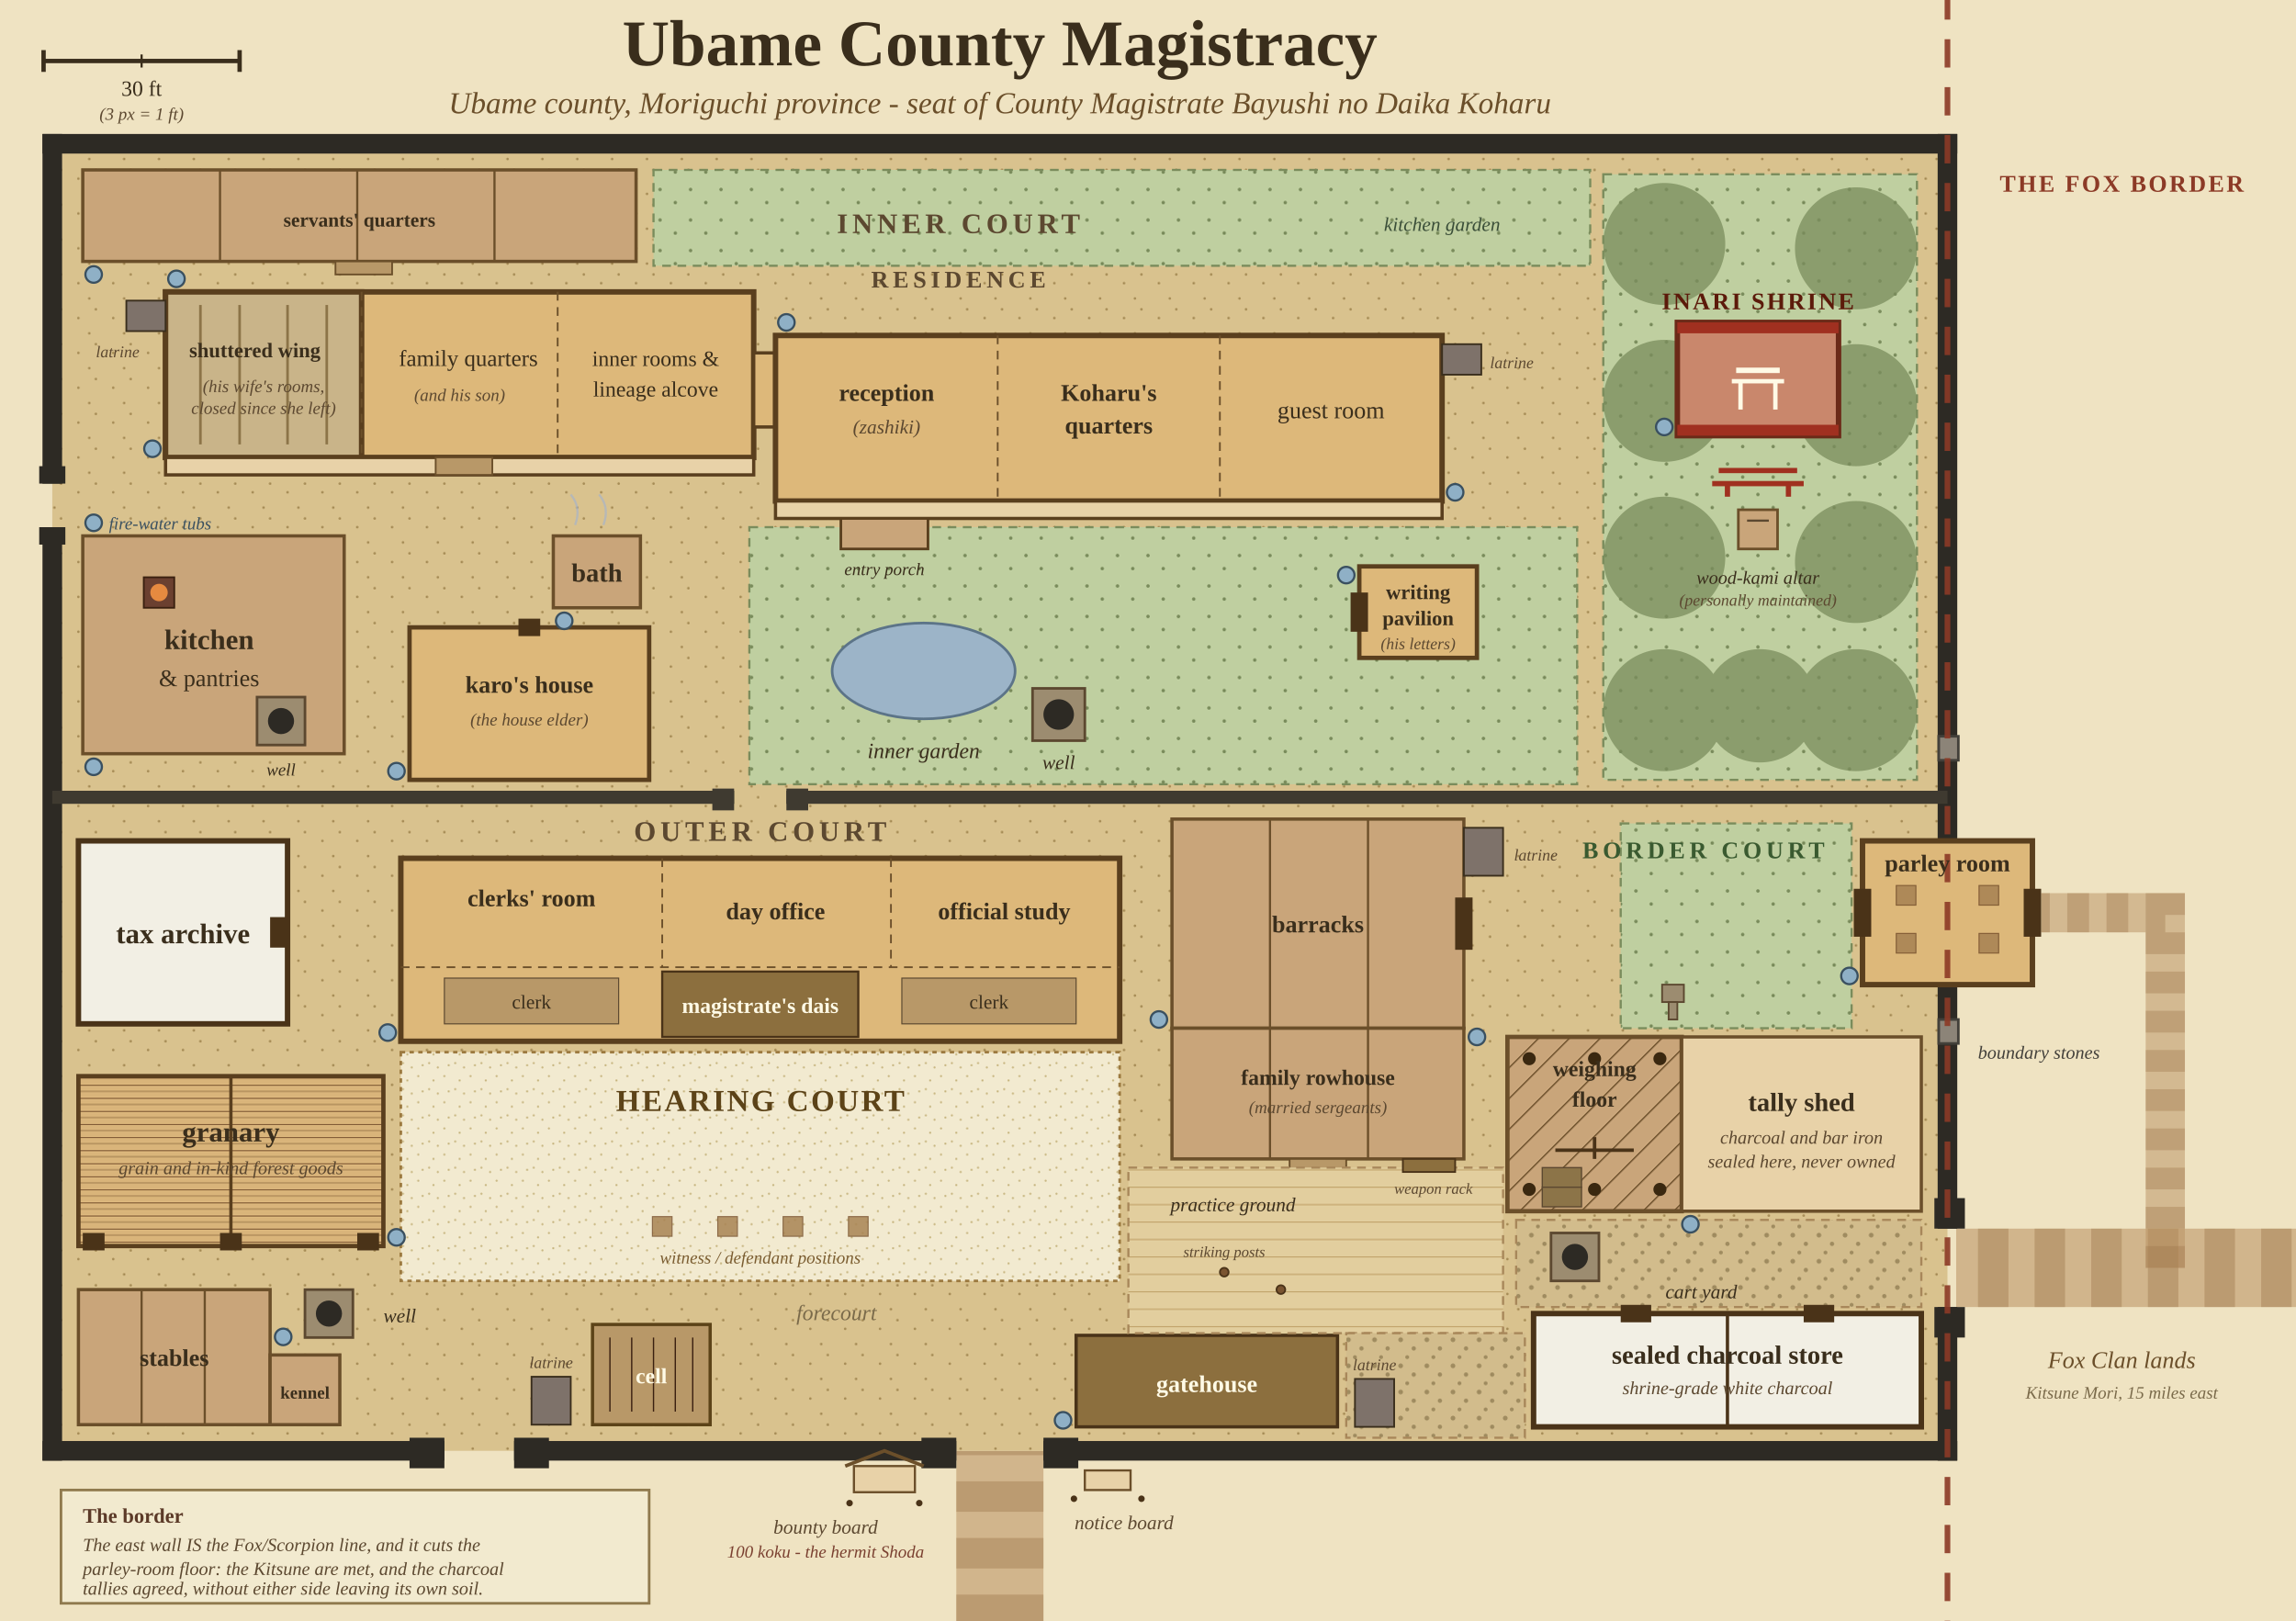
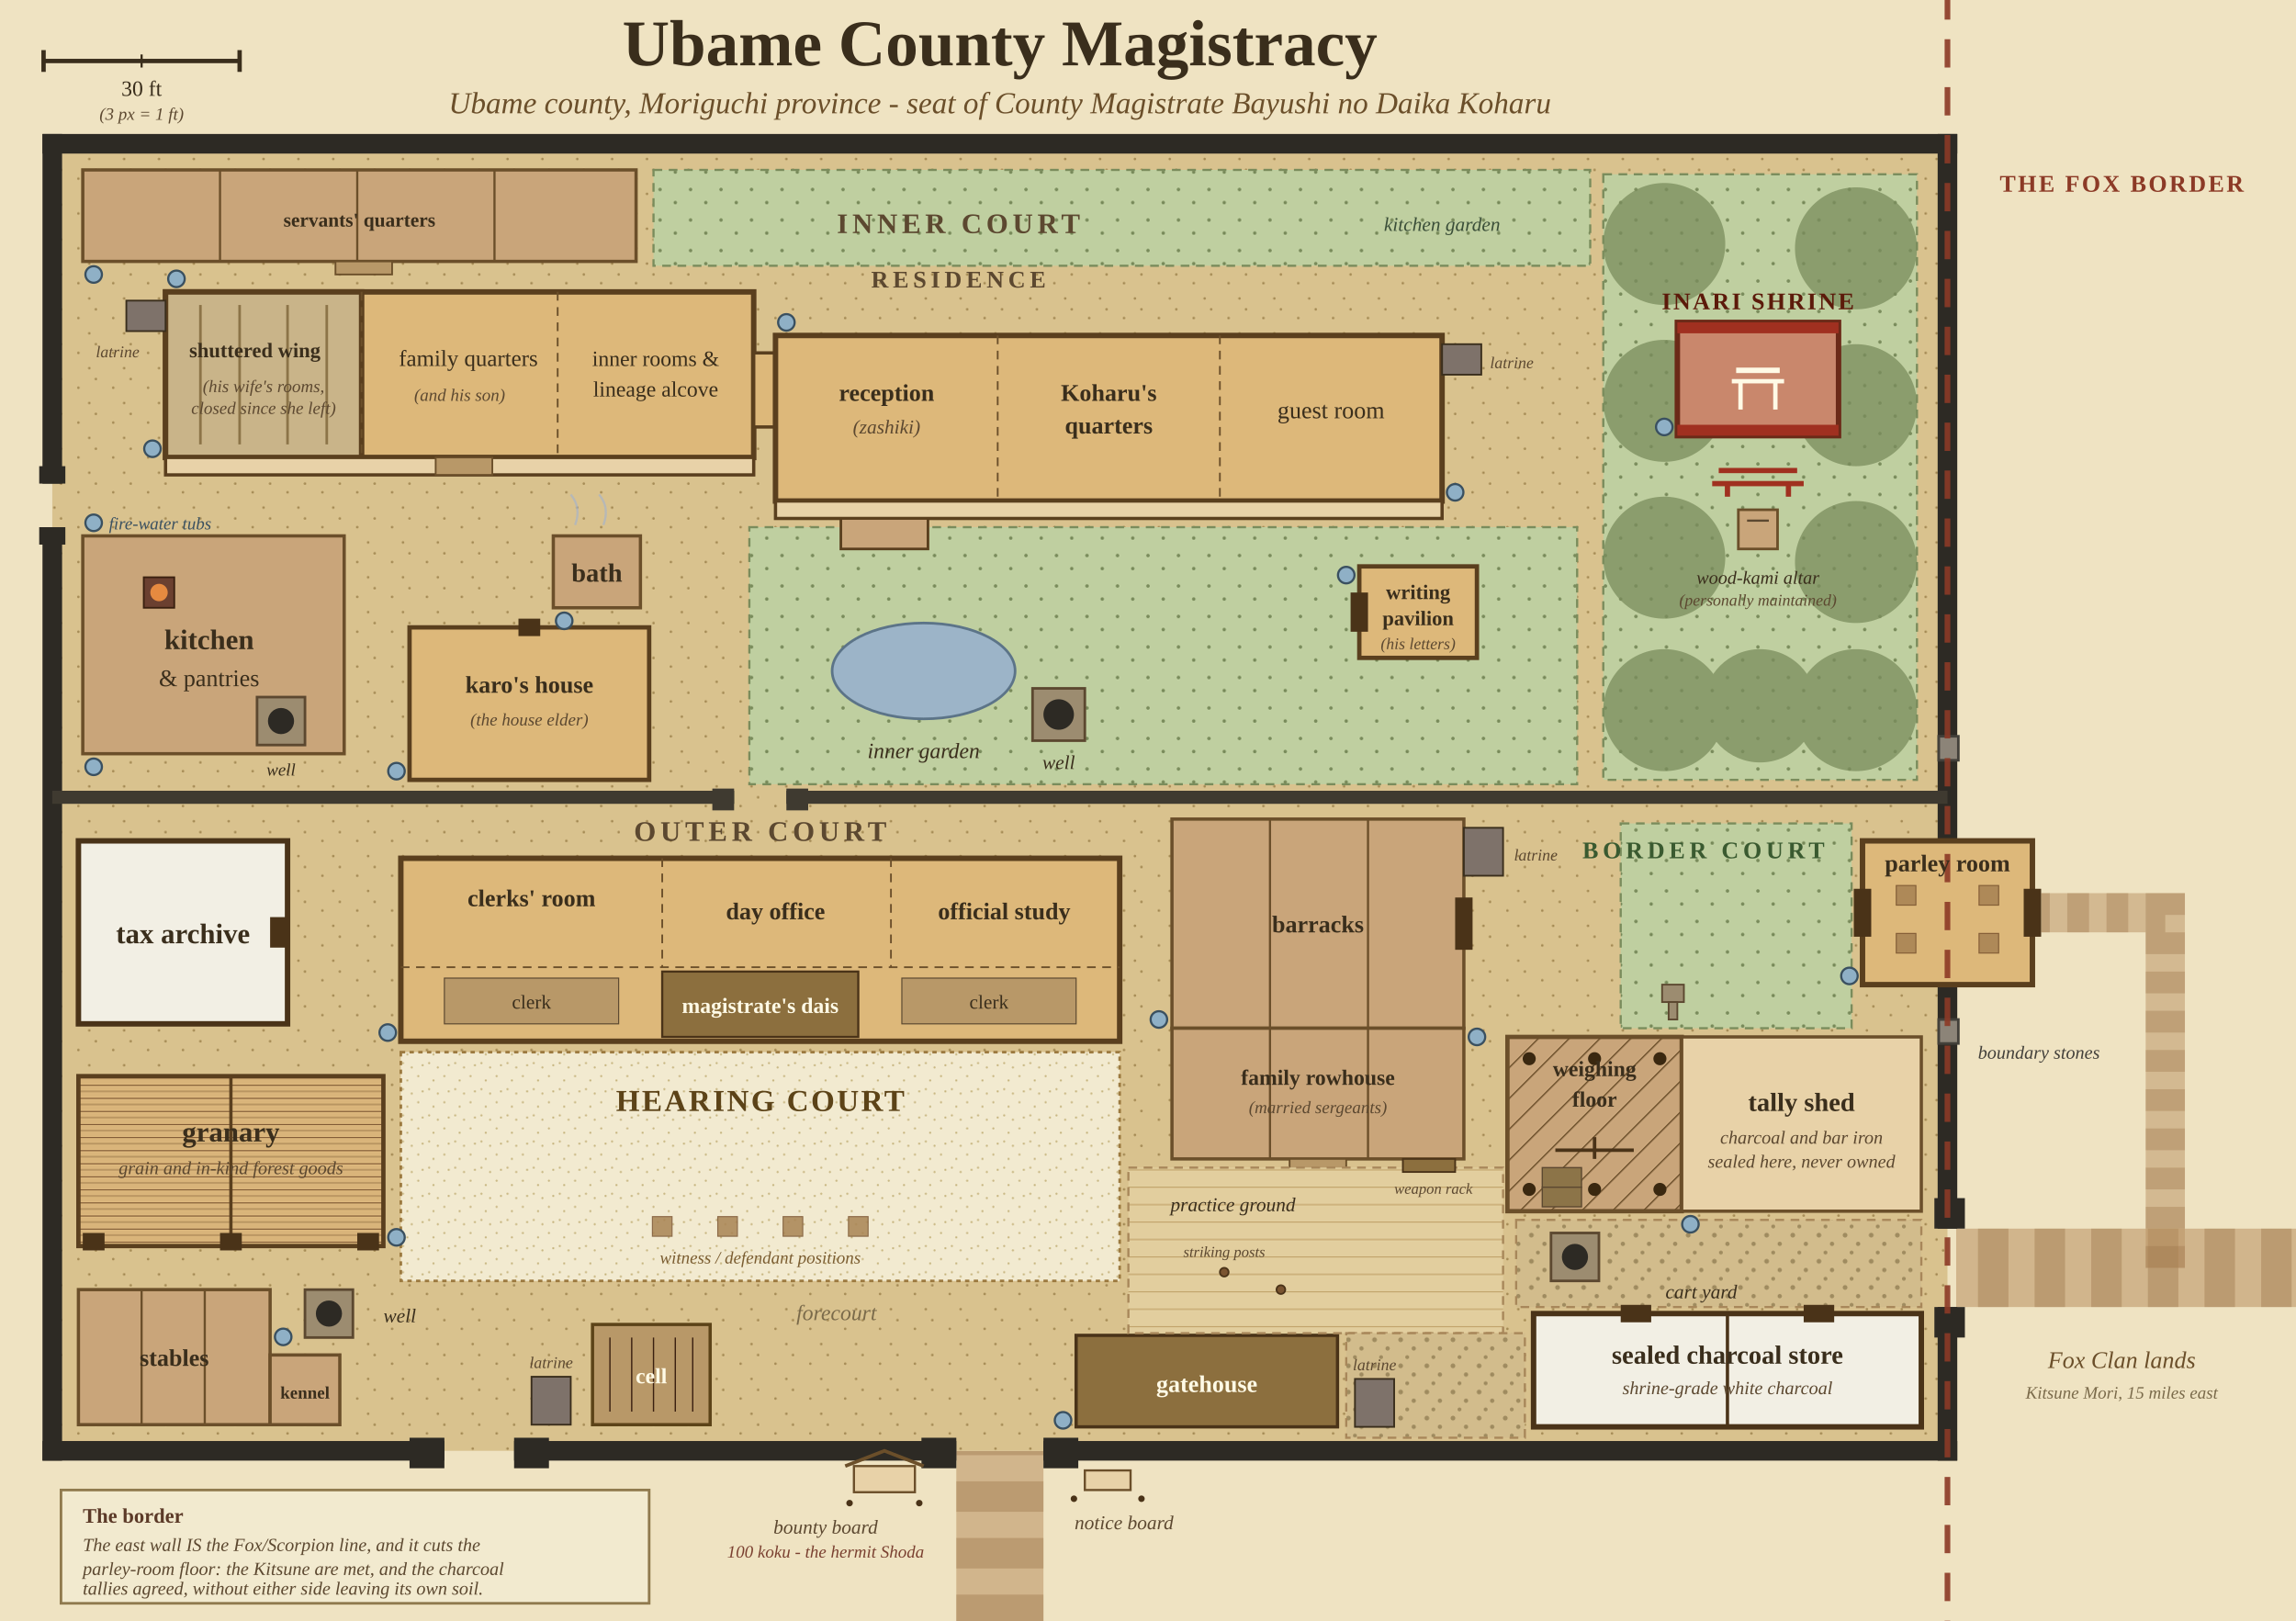
<svg xmlns="http://www.w3.org/2000/svg" viewBox="176 84 1054 744" font-family="Georgia, 'Times New Roman', serif">
  <defs>
    <pattern id="colonnade-hatch" patternUnits="userSpaceOnUse" width="10" height="10" patternTransform="rotate(45)">
      <rect width="10" height="10" fill="#C9A57A" />
      <line x1="0" y1="0" x2="0" y2="10" stroke="#6B4F2A" stroke-width="1.2" />
    </pattern>
    <pattern id="garden-stipple" patternUnits="userSpaceOnUse" width="14" height="14">
      <rect width="14" height="14" fill="#BFCFA0" />
      <circle cx="3" cy="3" r="0.8" fill="#7A8C5C" />
      <circle cx="10" cy="9" r="0.8" fill="#7A8C5C" />
    </pattern>
    <pattern id="court-earth" patternUnits="userSpaceOnUse" width="16" height="16">
      <rect width="16" height="16" fill="#D9C28E" />
      <circle cx="4" cy="6" r="0.6" fill="#A88E58" />
      <circle cx="12" cy="2" r="0.6" fill="#A88E58" />
      <circle cx="9" cy="13" r="0.6" fill="#A88E58" />
    </pattern>
    <pattern id="keiko-earth" patternUnits="userSpaceOnUse" width="16" height="16">
      <rect width="16" height="16" fill="#E2CE9E" />
      <line x1="0" y1="5" x2="16" y2="5" stroke="#C2A46C" stroke-width="0.5" />
      <line x1="0" y1="13" x2="16" y2="13" stroke="#C2A46C" stroke-width="0.5" />
    </pattern>
    <pattern id="oshirasu-sand" patternUnits="userSpaceOnUse" width="12" height="12">
      <rect width="12" height="12" fill="#F2EAD0" />
      <circle cx="3" cy="4" r="0.5" fill="#C9B884" />
      <circle cx="8" cy="2" r="0.5" fill="#C9B884" />
      <circle cx="10" cy="9" r="0.5" fill="#C9B884" />
      <circle cx="5" cy="10" r="0.5" fill="#C9B884" />
      <circle cx="1" cy="8" r="0.5" fill="#C9B884" />
    </pattern>
    <pattern id="granary-slats" patternUnits="userSpaceOnUse" width="14" height="6">
      <rect width="14" height="6" fill="#D9B47A" />
      <line x1="0" y1="0" x2="14" y2="0" stroke="#7A5430" stroke-width="0.8" />
      <line x1="0" y1="3" x2="14" y2="3" stroke="#A88454" stroke-width="0.5" />
    </pattern>
    <pattern id="cart-gravel" patternUnits="userSpaceOnUse" width="12" height="12">
      <rect width="12" height="12" fill="#D2BC8C" />
      <circle cx="3" cy="3" r="1.1" fill="#A08C60" />
      <circle cx="9" cy="7" r="1.0" fill="#A08C60" />
      <circle cx="6" cy="11" r="0.9" fill="#A08C60" />
    </pattern>
  </defs>
  <rect x="0" y="0" width="1300" height="900" fill="#EFE3C2" />
  <g>
    <path d="M 635 830 L 635 750" stroke="#B89060" stroke-width="40" stroke-linecap="butt" opacity="0.55" />
    <path d="M 635 830 L 635 750" stroke="#9C7448" stroke-width="40" stroke-dasharray="14 12" fill="none" opacity="0.4" />
  </g>
  <g>
    <path d="M 1280 666 L 1074 666" stroke="#B89060" stroke-width="36" stroke-linecap="butt" opacity="0.55" />
    <path d="M 1280 666 L 1074 666" stroke="#9C7448" stroke-width="36" stroke-dasharray="14 12" fill="none" opacity="0.4" />
    <path d="M 1170 666 L 1170 503 L 1113 503" stroke="#B89060" stroke-width="18" fill="none" stroke-linecap="butt" opacity="0.5" />
    <path d="M 1170 666 L 1170 503 L 1113 503" stroke="#9C7448" stroke-width="18" stroke-dasharray="10 8" fill="none" opacity="0.35" />
  </g>
  <text x="635" y="114" text-anchor="middle" font-size="30" font-weight="bold" fill="#3A2E1C">Ubame County Magistracy</text>
  <text x="635" y="136" text-anchor="middle" font-size="14" font-style="italic" fill="#6B4F2A">Ubame county, Moriguchi province - seat of County Magistrate Bayushi no Daika Koharu</text>
  <g>
    <g stroke="#3A2E1C">
      <line x1="196" y1="112" x2="286" y2="112" stroke-width="2" />
      <line x1="196" y1="107" x2="196" y2="117" stroke-width="2" />
      <line x1="286" y1="107" x2="286" y2="117" stroke-width="2" />
      <line x1="241" y1="109" x2="241" y2="115" stroke-width="1" />
    </g>
    <text x="241" y="128" text-anchor="middle" font-size="10" fill="#3A2E1C">30 ft</text>
    <text x="241" y="139" text-anchor="middle" font-size="8" font-style="italic" fill="#5C4830">(3 px = 1 ft)</text>
  </g>
  <rect x="200" y="150" width="870" height="600" fill="url(#court-earth)" />
  <g stroke="#2D2A24" stroke-width="9" fill="none" stroke-linecap="square">
    <line x1="200" y1="150" x2="1070" y2="150" />
    <line x1="200" y1="150" x2="200" y2="301.5" />
    <line x1="200" y1="330.5" x2="200" y2="750" />
    <line x1="1070" y1="150" x2="1070" y2="465.5" />
    <line x1="1070" y1="540.5" x2="1070" y2="643.5" />
    <line x1="1070" y1="688.5" x2="1070" y2="750" />
    <line x1="200" y1="750" x2="375.5" y2="750" />
    <line x1="416.5" y1="750" x2="610.5" y2="750" />
    <line x1="659.5" y1="750" x2="1070" y2="750" />
  </g>
  <g fill="#2D2A24">
    <rect x="599" y="744" width="16" height="14" />
    <rect x="655" y="744" width="16" height="14" />
    <rect x="364" y="744" width="16" height="14" />
    <rect x="412" y="744" width="16" height="14" />
    <rect x="194" y="298" width="12" height="8" />
    <rect x="194" y="326" width="12" height="8" />
    <rect x="1064" y="634" width="14" height="14" />
    <rect x="1064" y="684" width="14" height="14" />
  </g>
  <g stroke="#3F3A30" stroke-width="6" fill="none">
    <line x1="200" y1="450" x2="513" y2="450" />
    <line x1="537" y1="450" x2="1070" y2="450" />
  </g>
  <g fill="#3F3A30">
    <rect x="503" y="446" width="10" height="10" />
    <rect x="537" y="446" width="10" height="10" />
  </g>
  <g>
    <rect x="212" y="470" width="96" height="84" fill="#F2EFE4" stroke="#4A3318" stroke-width="2.5" />
    <rect x="300" y="505" width="8" height="14" fill="#4A3318" />
    <text x="260" y="517" text-anchor="middle" font-size="13" font-weight="bold" fill="#3A2E1C">tax archive</text>
  </g>
  <g>
    <rect x="212" y="578" width="140" height="78" fill="url(#granary-slats)" stroke="#5A3F1E" stroke-width="2" />
    <line x1="282" y1="578" x2="282" y2="656" stroke="#5A3F1E" stroke-width="1.5" />
    <rect x="214" y="650" width="10" height="8" fill="#4A3318" />
    <rect x="277" y="650" width="10" height="8" fill="#4A3318" />
    <rect x="340" y="650" width="10" height="8" fill="#4A3318" />
    <text x="282" y="608" text-anchor="middle" font-size="13" font-weight="bold" fill="#3A2E1C">granary</text>
    <text x="282" y="623" text-anchor="middle" font-size="8.5" font-style="italic" fill="#5C4830">grain and in-kind forest goods</text>
  </g>
  <g>
    <rect x="212" y="676" width="88" height="62" fill="#C9A57A" stroke="#6B4F2A" stroke-width="1.5" />
    <line x1="241" y1="676" x2="241" y2="738" stroke="#6B4F2A" stroke-width="1" />
    <line x1="270" y1="676" x2="270" y2="738" stroke="#6B4F2A" stroke-width="1" />
    <text x="256" y="711" text-anchor="middle" font-size="11" font-weight="bold" fill="#3A2E1C">stables</text>
  </g>
  <g>
    <rect x="300" y="706" width="32" height="32" fill="#C9A57A" stroke="#6B4F2A" stroke-width="1.5" />
    <text x="316" y="726" text-anchor="middle" font-size="8" font-weight="bold" fill="#3A2E1C">kennel</text>
  </g>
  <g>
    <rect x="420" y="716" width="18" height="22" fill="#7E726A" stroke="#3A2E1C" stroke-width="0.8" />
    <text x="429" y="712" text-anchor="middle" font-size="7.5" font-style="italic" fill="#5C4830">latrine</text>
  </g>
  <g>
    <rect x="316" y="676" width="22" height="22" fill="#9C8C70" stroke="#5C4830" stroke-width="1.2" />
    <circle cx="327" cy="687" r="6" fill="#2D2A24" />
    <text x="352" y="691" text-anchor="start" font-size="9" font-style="italic" fill="#3A2E1C">well</text>
  </g>
  <g>
    <rect x="360" y="478" width="330" height="84" fill="#DDB87A" stroke="#5A3F1E" stroke-width="2.5" />
    <line x1="360" y1="528" x2="690" y2="528" stroke="#6B4F2A" stroke-width="0.8" stroke-dasharray="4 3" />
    <line x1="480" y1="478" x2="480" y2="528" stroke="#6B4F2A" stroke-width="0.8" stroke-dasharray="4 3" />
    <line x1="585" y1="478" x2="585" y2="528" stroke="#6B4F2A" stroke-width="0.8" stroke-dasharray="4 3" />
    <text x="420" y="500" text-anchor="middle" font-size="11" font-weight="bold" fill="#3A2E1C">clerks' room</text>
    <text x="532" y="506" text-anchor="middle" font-size="11" font-weight="bold" fill="#3A2E1C">day office</text>
    <text x="637" y="506" text-anchor="middle" font-size="11" font-weight="bold" fill="#3A2E1C">official study</text>
    <rect x="480" y="530" width="90" height="30" fill="#8C6F3E" stroke="#4A3318" stroke-width="1" />
    <text x="525" y="549" text-anchor="middle" font-size="10" fill="#FFFAE6" font-weight="bold">magistrate's dais</text>
    <rect x="380" y="533" width="80" height="21" fill="#B89868" stroke="#5C4830" stroke-width="0.5" />
    <text x="420" y="547" text-anchor="middle" font-size="9" fill="#3A2E1C">clerk</text>
    <rect x="590" y="533" width="80" height="21" fill="#B89868" stroke="#5C4830" stroke-width="0.5" />
    <text x="630" y="547" text-anchor="middle" font-size="9" fill="#3A2E1C">clerk</text>
  </g>
  <g>
    <rect x="360" y="567" width="330" height="105" fill="url(#oshirasu-sand)" stroke="#9C7A40" stroke-width="1.2" stroke-dasharray="2 2" />
    <text x="525" y="594" text-anchor="middle" font-size="14" font-weight="bold" fill="#5C4318" letter-spacing="1">HEARING COURT</text>
    <g fill="#A88454" stroke="#7A5430" stroke-width="0.5" opacity="0.85">
      <rect x="475.5" y="642.5" width="9" height="9" />
      <rect x="505.5" y="642.5" width="9" height="9" />
      <rect x="535.5" y="642.5" width="9" height="9" />
      <rect x="565.5" y="642.5" width="9" height="9" />
    </g>
    <text x="525" y="664" text-anchor="middle" font-size="8" font-style="italic" fill="#7A5C30">witness / defendant positions</text>
  </g>
  <g>
    <rect x="448" y="692" width="54" height="46" fill="#B89868" stroke="#5C4318" stroke-width="1.5" />
    <line x1="456" y1="698" x2="456" y2="732" stroke="#3A2010" stroke-width="0.6" />
    <line x1="466" y1="698" x2="466" y2="732" stroke="#3A2010" stroke-width="0.6" />
    <line x1="494" y1="698" x2="494" y2="732" stroke="#3A2010" stroke-width="0.6" />
    <line x1="486" y1="698" x2="486" y2="732" stroke="#3A2010" stroke-width="0.6" />
    <line x1="476" y1="698" x2="476" y2="732" stroke="#3A2010" stroke-width="0.6" />
    <text x="475" y="719" text-anchor="middle" font-size="10" font-weight="bold" fill="#FFFAE6">cell</text>
  </g>
  <g>
    <rect x="670" y="697" width="120" height="42" fill="#8C6F3E" stroke="#4A3318" stroke-width="1.5" />
    <text x="730" y="723" text-anchor="middle" font-size="11" font-weight="bold" fill="#FFFAE6">gatehouse</text>
  </g>
  <g>
    <rect x="714" y="460" width="134" height="96" fill="#C9A57A" stroke="#6B4F2A" stroke-width="1.5" />
    <line x1="759" y1="460" x2="759" y2="556" stroke="#6B4F2A" stroke-width="1" />
    <line x1="804" y1="460" x2="804" y2="556" stroke="#6B4F2A" stroke-width="1" />
    <rect x="844" y="496" width="8" height="24" fill="#4A3318" />
    <text x="781" y="512" text-anchor="middle" font-size="11" font-weight="bold" fill="#3A2E1C">barracks</text>
  </g>
  <g>
    <rect x="714" y="556" width="134" height="60" fill="#C9A57A" stroke="#6B4F2A" stroke-width="1.5" />
    <line x1="759" y1="556" x2="759" y2="616" stroke="#6B4F2A" stroke-width="1" />
    <line x1="804" y1="556" x2="804" y2="616" stroke="#6B4F2A" stroke-width="1" />
    <rect x="768" y="616" width="26" height="6" fill="#B89868" stroke="#6B4F2A" stroke-width="0.8" />
    <text x="781" y="582" text-anchor="middle" font-size="10" font-weight="bold" fill="#3A2E1C">family rowhouse</text>
    <text x="781" y="595" text-anchor="middle" font-size="8" font-style="italic" fill="#5C4830">(married sergeants)</text>
  </g>
  <g>
    <rect x="848" y="464" width="18" height="22" fill="#7E726A" stroke="#3A2E1C" stroke-width="0.8" />
    <text x="871" y="479" text-anchor="start" font-size="7.5" font-style="italic" fill="#5C4830">latrine</text>
  </g>
  <g>
    <rect x="694" y="620" width="172" height="76" fill="url(#keiko-earth)" stroke="#A8875A" stroke-width="1" stroke-dasharray="4 3" />
    <text x="742" y="640" text-anchor="middle" font-size="9" font-style="italic" fill="#3A2E1C">practice ground</text>
    <circle cx="738" cy="668" r="2" fill="#7A5430" stroke="#4A3318" stroke-width="0.8" />
    <circle cx="764" cy="676" r="2" fill="#7A5430" stroke="#4A3318" stroke-width="0.8" />
    <text x="738" y="661" text-anchor="middle" font-size="7" font-style="italic" fill="#5C4830">striking posts</text>
    <rect x="820" y="616" width="24" height="6" fill="#8C6F3E" stroke="#4A3318" stroke-width="0.8" />
    <text x="852" y="632" text-anchor="end" font-size="7" font-style="italic" fill="#5C4830">weapon rack</text>
  </g>
  <g>
    <rect x="920" y="462" width="106" height="94" fill="url(#garden-stipple)" stroke="#7A8C5C" stroke-width="1" stroke-dasharray="4 3" />
    <g transform="translate(944, 540)">
      <rect x="-5" y="-4" width="10" height="8" fill="#9C8C70" stroke="#5C4830" stroke-width="0.8" />
      <rect x="-2" y="4" width="4" height="8" fill="#9C8C70" stroke="#5C4830" stroke-width="0.8" />
    </g>
  </g>
  <g>
    <rect x="868" y="560" width="80" height="80" fill="url(#colonnade-hatch)" stroke="#6B4F2A" stroke-width="2" />
    <circle cx="878" cy="570" r="3" fill="#3A2810" />
    <circle cx="938" cy="570" r="3" fill="#3A2810" />
    <circle cx="878" cy="630" r="3" fill="#3A2810" />
    <circle cx="938" cy="630" r="3" fill="#3A2810" />
    <circle cx="908" cy="570" r="3" fill="#3A2810" />
    <circle cx="908" cy="630" r="3" fill="#3A2810" />
    <line x1="890" y1="612" x2="926" y2="612" stroke="#4A3318" stroke-width="1.6" />
    <line x1="908" y1="606" x2="908" y2="616" stroke="#4A3318" stroke-width="1.6" />
    <rect x="884" y="620" width="18" height="9" fill="#8C7448" stroke="#5C4830" stroke-width="0.6" />
    <rect x="884" y="629" width="18" height="9" fill="#8C7448" stroke="#5C4830" stroke-width="0.6" />
    <text x="908" y="578" text-anchor="middle" font-size="10" font-weight="bold" fill="#3A2E1C">weighing</text>
    <text x="908" y="592" text-anchor="middle" font-size="10" font-weight="bold" fill="#3A2E1C">floor</text>
  </g>
  <g>
    <rect x="948" y="560" width="110" height="80" fill="#E8D2A8" stroke="#6B4F2A" stroke-width="1.5" />
    <text x="1003" y="594" text-anchor="middle" font-size="12" font-weight="bold" fill="#3A2E1C">tally shed</text>
    <text x="1003" y="609" text-anchor="middle" font-size="8.5" font-style="italic" fill="#5C4830">charcoal and bar iron</text>
    <text x="1003" y="620" text-anchor="middle" font-size="8.5" font-style="italic" fill="#5C4830">sealed here, never owned</text>
  </g>
  <g>
    <rect x="872" y="644" width="186" height="40" fill="url(#cart-gravel)" stroke="#A8875A" stroke-width="1" stroke-dasharray="4 3" />
    <rect x="794" y="696" width="82" height="48" fill="url(#cart-gravel)" stroke="#A8875A" stroke-width="1" stroke-dasharray="4 3" />
    <text x="957" y="680" text-anchor="middle" font-size="9" font-style="italic" fill="#3A2E1C">cart yard</text>
  </g>
  <g>
    <rect x="798" y="717" width="18" height="22" fill="#7E726A" stroke="#3A2E1C" stroke-width="0.8" />
    <text x="807" y="713" text-anchor="middle" font-size="7.5" font-style="italic" fill="#5C4830">latrine</text>
  </g>
  <g>
    <rect x="888" y="650" width="22" height="22" fill="#9C8C70" stroke="#5C4830" stroke-width="1.2" />
    <circle cx="899" cy="661" r="6" fill="#2D2A24" />
  </g>
  <g>
    <rect x="880" y="687" width="178" height="52" fill="#F2EFE4" stroke="#4A3318" stroke-width="2.5" />
    <line x1="969" y1="687" x2="969" y2="739" stroke="#4A3318" stroke-width="1.5" />
    <rect x="920" y="683" width="14" height="8" fill="#4A3318" />
    <rect x="1004" y="683" width="14" height="8" fill="#4A3318" />
    <text x="969" y="710" text-anchor="middle" font-size="12" font-weight="bold" fill="#3A2E1C">sealed charcoal store</text>
    <text x="969" y="724" text-anchor="middle" font-size="8.5" font-style="italic" fill="#5C4830">shrine-grade white charcoal</text>
  </g>
  <g>
    <rect x="214" y="162" width="254" height="42" fill="#C9A57A" stroke="#6B4F2A" stroke-width="1.5" />
    <line x1="277" y1="162" x2="277" y2="204" stroke="#6B4F2A" stroke-width="1" />
    <line x1="340" y1="162" x2="340" y2="204" stroke="#6B4F2A" stroke-width="1" />
    <line x1="403" y1="162" x2="403" y2="204" stroke="#6B4F2A" stroke-width="1" />
    <rect x="330" y="204" width="26" height="6" fill="#B89868" stroke="#6B4F2A" stroke-width="0.8" />
    <text x="341" y="188" text-anchor="middle" font-size="9" font-weight="bold" fill="#3A2E1C">servants' quarters</text>
  </g>
  <g>
    <rect x="476" y="162" width="430" height="44" fill="url(#garden-stipple)" stroke="#7A8C5C" stroke-width="1" stroke-dasharray="4 3" />
    <text x="838" y="190" text-anchor="middle" font-size="9" font-style="italic" fill="#3A4E38">kitchen garden</text>
  </g>
  <rect x="912" y="164" width="144" height="278" fill="url(#garden-stipple)" stroke="#7A8C5C" stroke-width="1" stroke-dasharray="4 3" />
  <g fill="#7A8C5C" opacity="0.75">
    <circle cx="940" cy="196" r="28" />
    <circle cx="1028" cy="198" r="28" />
    <circle cx="940" cy="268" r="28" />
    <circle cx="1028" cy="270" r="28" />
    <circle cx="940" cy="340" r="28" />
    <circle cx="1028" cy="342" r="28" />
    <circle cx="940" cy="410" r="28" />
    <circle cx="1028" cy="410" r="28" />
    <circle cx="984" cy="408" r="26" />
  </g>
  <g>
    <rect x="946" y="232" width="74" height="52" fill="#C9876C" stroke="#6B2A18" stroke-width="2.5" />
    <rect x="946" y="232" width="74" height="5" fill="#A03020" />
    <rect x="946" y="279" width="74" height="5" fill="#A03020" />
    <g transform="translate(983, 254)">
      <line x1="-10" y1="0" x2="10" y2="0" stroke="#FFFAE6" stroke-width="2.5" />
      <line x1="-12" y1="5" x2="12" y2="5" stroke="#FFFAE6" stroke-width="2" />
      <line x1="-8" y1="5" x2="-8" y2="18" stroke="#FFFAE6" stroke-width="2" />
      <line x1="8" y1="5" x2="8" y2="18" stroke="#FFFAE6" stroke-width="2" />
    </g>
  </g>
  <text x="983" y="226" text-anchor="middle" font-size="11" font-weight="bold" fill="#5C1A0A" letter-spacing="1">INARI SHRINE</text>
  <g stroke="#A03020" stroke-width="2.4" fill="none">
    <line x1="965" y1="300" x2="1001" y2="300" />
    <line x1="962" y1="306" x2="1004" y2="306" />
    <line x1="969" y1="306" x2="969" y2="312" />
    <line x1="997" y1="306" x2="997" y2="312" />
  </g>
  <g>
    <rect x="974" y="318" width="18" height="18" fill="#C9A57A" stroke="#6B4F2A" stroke-width="1.2" />
    <line x1="978" y1="323" x2="988" y2="323" stroke="#5C4830" stroke-width="1" />
    <text x="983" y="352" text-anchor="middle" font-size="8.5" font-style="italic" fill="#3A2E1C">wood-kami altar</text>
    <text x="983" y="362" text-anchor="middle" font-size="7.5" font-style="italic" fill="#5C4830">(personally maintained)</text>
  </g>
  <g>
    <rect x="252" y="218" width="270" height="76" fill="#DDB87A" stroke="#5A3F1E" stroke-width="2.5" />
    <rect x="252" y="218" width="90" height="76" fill="#C9B489" stroke="#5A3F1E" stroke-width="2.5" />
    <rect x="252" y="294" width="270" height="8" fill="#E8D2A8" stroke="#5A3F1E" stroke-width="1.5" />
    <line x1="342" y1="218" x2="342" y2="294" stroke="#6B4F2A" stroke-width="0.8" stroke-dasharray="4 3" />
    <line x1="432" y1="218" x2="432" y2="294" stroke="#6B4F2A" stroke-width="0.8" stroke-dasharray="4 3" />
    <g stroke="#8C7448" stroke-width="1.2">
      <line x1="268" y1="224" x2="268" y2="288" />
      <line x1="286" y1="224" x2="286" y2="288" />
      <line x1="308" y1="224" x2="308" y2="288" />
      <line x1="326" y1="224" x2="326" y2="288" />
    </g>
    <rect x="376" y="294" width="26" height="8" fill="#B89868" stroke="#6B4F2A" stroke-width="0.8" />
    <text x="293" y="248" text-anchor="middle" font-size="9.5" font-weight="bold" fill="#3A2E1C">shuttered wing</text>
    <text x="297" y="264" text-anchor="middle" font-size="8" font-style="italic" fill="#5C4830">(his wife's rooms,</text>
    <text x="297" y="274" text-anchor="middle" font-size="8" font-style="italic" fill="#5C4830">closed since she left)</text>
    <text x="391" y="252" text-anchor="middle" font-size="10.5" fill="#3A2E1C">family quarters</text>
    <text x="387" y="268" text-anchor="middle" font-size="8" font-style="italic" fill="#5C4830">(and his son)</text>
    <text x="477" y="252" text-anchor="middle" font-size="10" fill="#3A2E1C">inner rooms &amp;</text>
    <text x="477" y="266" text-anchor="middle" font-size="10" fill="#3A2E1C">lineage alcove</text>
    <rect x="522" y="246" width="10" height="34" fill="#DDB87A" stroke="#5A3F1E" stroke-width="1.5" />
    <rect x="532" y="238" width="306" height="76" fill="#DDB87A" stroke="#5A3F1E" stroke-width="2.5" />
    <rect x="532" y="314" width="306" height="8" fill="#E8D2A8" stroke="#5A3F1E" stroke-width="1.5" />
    <line x1="634" y1="238" x2="634" y2="314" stroke="#6B4F2A" stroke-width="0.8" stroke-dasharray="4 3" />
    <line x1="736" y1="238" x2="736" y2="314" stroke="#6B4F2A" stroke-width="0.8" stroke-dasharray="4 3" />
    <text x="583" y="268" text-anchor="middle" font-size="11" font-weight="bold" fill="#3A2E1C">reception</text>
    <text x="583" y="283" text-anchor="middle" font-size="9" font-style="italic" fill="#5C4830">(zashiki)</text>
    <text x="685" y="268" text-anchor="middle" font-size="11" font-weight="bold" fill="#3A2E1C">Koharu's</text>
    <text x="685" y="283" text-anchor="middle" font-size="11" font-weight="bold" fill="#3A2E1C">quarters</text>
    <text x="787" y="276" text-anchor="middle" font-size="11" fill="#3A2E1C">guest room</text>
  </g>
  <g>
    <rect x="838" y="242" width="18" height="14" fill="#7E726A" stroke="#3A2E1C" stroke-width="0.8" />
    <text x="860" y="253" font-size="7.5" font-style="italic" fill="#5C4830">latrine</text>
    <rect x="234" y="222" width="18" height="14" fill="#7E726A" stroke="#3A2E1C" stroke-width="0.8" />
    <text x="230" y="248" text-anchor="middle" font-size="7.5" font-style="italic" fill="#5C4830">latrine</text>
  </g>
  <g>
    <rect x="214" y="330" width="120" height="100" fill="#C9A57A" stroke="#6B4F2A" stroke-width="1.5" />
    <rect x="242" y="349" width="14" height="14" fill="#6B4030" stroke="#3A2010" stroke-width="0.8" />
    <circle cx="249" cy="356" r="4" fill="#E68A40" />
    <text x="272" y="382" text-anchor="middle" font-size="13" font-weight="bold" fill="#3A2E1C">kitchen</text>
    <text x="272" y="399" text-anchor="middle" font-size="11" fill="#3A2E1C">&amp; pantries</text>
    <rect x="294" y="404" width="22" height="22" fill="#9C8C70" stroke="#5C4830" stroke-width="1.2" />
    <circle cx="305" cy="415" r="6" fill="#2D2A24" />
    <text x="305" y="440" text-anchor="middle" font-size="8" font-style="italic" fill="#3A2E1C">well</text>
  </g>
  <g>
    <rect x="430" y="330" width="40" height="33" fill="#C9A57A" stroke="#6B4F2A" stroke-width="1.5" />
    <path d="M 440 325 q 3 -8 -2 -14 M 453 325 q 3 -8 -2 -14" stroke="#A8B4C8" stroke-width="1" fill="none" opacity="0.7" />
    <text x="450" y="351" text-anchor="middle" font-size="12" font-weight="bold" fill="#3A2E1C">bath</text>
  </g>
  <g>
    <rect x="364" y="372" width="110" height="70" fill="#DDB87A" stroke="#5A3F1E" stroke-width="2" />
    <rect x="414" y="368" width="10" height="8" fill="#4A3318" />
    <text x="419" y="402" text-anchor="middle" font-size="11" font-weight="bold" fill="#3A2E1C">karo's house</text>
    <text x="419" y="417" text-anchor="middle" font-size="8" font-style="italic" fill="#5C4830">(the house elder)</text>
  </g>
  <g>
    <rect x="520" y="326" width="380" height="118" fill="url(#garden-stipple)" stroke="#7A8C5C" stroke-width="1" stroke-dasharray="4 3" />
    <ellipse cx="600" cy="392" rx="42" ry="22" fill="#9CB4C8" stroke="#5C7488" stroke-width="1.2" />
    <text x="600" y="432" text-anchor="middle" font-size="10" font-style="italic" fill="#3A2E1C">inner garden</text>
  </g>
  <g>
    <rect x="562" y="322" width="40" height="14" fill="#C9A57A" stroke="#5A3F1E" stroke-width="1.2" />
-     <text x="582" y="348" text-anchor="middle" font-size="8" font-style="italic" fill="#3A2E1C">entry porch</text>
  </g>
  <g>
    <rect x="650" y="400" width="24" height="24" fill="#9C8C70" stroke="#5C4830" stroke-width="1.2" />
    <circle cx="662" cy="412" r="7" fill="#2D2A24" />
    <text x="662" y="437" text-anchor="middle" font-size="9" font-style="italic" fill="#3A2E1C">well</text>
  </g>
  <g>
    <rect x="800" y="344" width="54" height="42" fill="#DDB87A" stroke="#5A3F1E" stroke-width="2" />
    <rect x="796" y="356" width="8" height="18" fill="#4A3318" />
    <text x="827" y="359" text-anchor="middle" font-size="9.5" font-weight="bold" fill="#3A2E1C">writing</text>
    <text x="827" y="371" text-anchor="middle" font-size="9.5" font-weight="bold" fill="#3A2E1C">pavilion</text>
    <text x="827" y="382" text-anchor="middle" font-size="7.5" font-style="italic" fill="#5C4830">(his letters)</text>
  </g>
  <g>
    <rect x="1031" y="470" width="78" height="66" fill="#DDB87A" stroke="#5A3F1E" stroke-width="2.5" />
    <rect x="1027" y="492" width="8" height="22" fill="#4A3318" />
    <rect x="1105" y="492" width="8" height="22" fill="#4A3318" />
    <g fill="#A88454" stroke="#7A5430" stroke-width="0.5" opacity="0.9">
      <rect x="1046.5" y="490.5" width="9" height="9" />
      <rect x="1046.5" y="512.5" width="9" height="9" />
      <rect x="1084.5" y="490.5" width="9" height="9" />
      <rect x="1084.5" y="512.5" width="9" height="9" />
    </g>
  </g>
  <g fill="#8C8478" stroke="#43403A" stroke-width="1.2">
    <rect x="1066" y="422" width="9" height="11" />
    <rect x="1066" y="552" width="9" height="11" />
  </g>
  <g>
    <rect x="674" y="759" width="21" height="9" fill="#E8D2A8" stroke="#6B4F2A" stroke-width="1" />
    <circle cx="669" cy="772" r="1.5" fill="#4A3318" />
    <circle cx="700" cy="772" r="1.5" fill="#4A3318" />
    <text x="692" y="786" text-anchor="middle" font-size="9" font-style="italic" fill="#5C4830">notice board</text>
  </g>
  <g>
    <rect x="568" y="757" width="28" height="12" fill="#E8D2A8" stroke="#6B4F2A" stroke-width="1" />
    <path d="M 564 757 L 582 750 L 600 757" fill="none" stroke="#6B4F2A" stroke-width="1.6" />
    <circle cx="566" cy="774" r="1.5" fill="#4A3318" />
    <circle cx="598" cy="774" r="1.5" fill="#4A3318" />
    <text x="555" y="788" text-anchor="middle" font-size="9" font-style="italic" fill="#5C4830">bounty board</text>
    <text x="555" y="799" text-anchor="middle" font-size="8" font-style="italic" fill="#7A4030">100 koku - the hermit Shoda</text>
  </g>
  <g>
    <rect x="204" y="768" width="270" height="52" fill="#F2EAD0" stroke="#8C7448" stroke-width="1.2" opacity="0.95" />
    <text x="214" y="783" font-size="9.5" font-weight="bold" fill="#5C3A28">The border</text>
    <text x="214" y="796" font-size="8.5" font-style="italic" fill="#5C4830">The east wall IS the Fox/Scorpion line, and it cuts the</text>
    <text x="214" y="807" font-size="8.5" font-style="italic" fill="#5C4830">parley-room floor: the Kitsune are met, and the charcoal</text>
    <text x="214" y="816" font-size="8.5" font-style="italic" fill="#5C4830">tallies agreed, without either side leaving its own soil.</text>
  </g>
  <line x1="1070" y1="80" x2="1070" y2="832" stroke="#8C3A26" stroke-width="2.6" stroke-dasharray="13 9" opacity="0.9" />
  <text x="1150" y="172" text-anchor="middle" font-size="11" font-weight="bold" fill="#8C3A26" letter-spacing="1">THE FOX BORDER</text>
  <text x="1150" y="712" text-anchor="middle" font-size="11" font-style="italic" fill="#6B4F2A">Fox Clan lands</text>
  <text x="1150" y="726" text-anchor="middle" font-size="8" font-style="italic" fill="#7A6A4A">Kitsune Mori, 15 miles east</text>
  <text x="1070" y="484" text-anchor="middle" font-size="11" font-weight="bold" fill="#3A2E1C">parley room</text>
  <text x="1084" y="570" text-anchor="start" font-size="8.5" font-style="italic" fill="#43403A">boundary stones</text>
  <text x="616" y="191" text-anchor="middle" font-size="13" font-weight="bold" fill="#5C4830" letter-spacing="2">INNER COURT</text>
  <text x="616" y="216" text-anchor="middle" font-size="11" font-weight="bold" fill="#5C4830" letter-spacing="2">RESIDENCE</text>
  <text x="525" y="470" text-anchor="middle" font-size="13" font-weight="bold" fill="#5C4830" letter-spacing="2">OUTER COURT</text>
  <text x="958" y="478" text-anchor="middle" font-size="11" font-weight="bold" fill="#3A5A30" letter-spacing="2">BORDER COURT</text>
  <text x="560" y="690" text-anchor="middle" font-size="10" font-style="italic" fill="#7A6A4A">forecourt</text>
  <g fill="#8FB0C6" stroke="#3A5060" stroke-width="1">
    <circle cx="219" cy="324" r="3.8" />
    <circle cx="219" cy="436" r="3.8" />
    <circle cx="219" cy="210" r="3.8" />
    <circle cx="257" cy="212" r="3.8" />
    <circle cx="246" cy="290" r="3.8" />
    <circle cx="537" cy="232" r="3.8" />
    <circle cx="844" cy="310" r="3.8" />
    <circle cx="358" cy="438" r="3.8" />
    <circle cx="435" cy="369" r="3.8" />
    <circle cx="794" cy="348" r="3.8" />
    <circle cx="940" cy="280" r="3.8" />
    <circle cx="354" cy="558" r="3.8" />
    <circle cx="708" cy="552" r="3.8" />
    <circle cx="854" cy="560" r="3.8" />
    <circle cx="664" cy="736" r="3.8" />
    <circle cx="306" cy="697.7" r="3.8" />
    <circle cx="358" cy="652" r="3.8" />
    <circle cx="952" cy="646" r="3.8" />
    <circle cx="1025" cy="532" r="3.8" />
  </g>
  <text x="226" y="327" text-anchor="start" font-size="8" font-style="italic" fill="#3A5060">fire-water tubs</text>
</svg>
